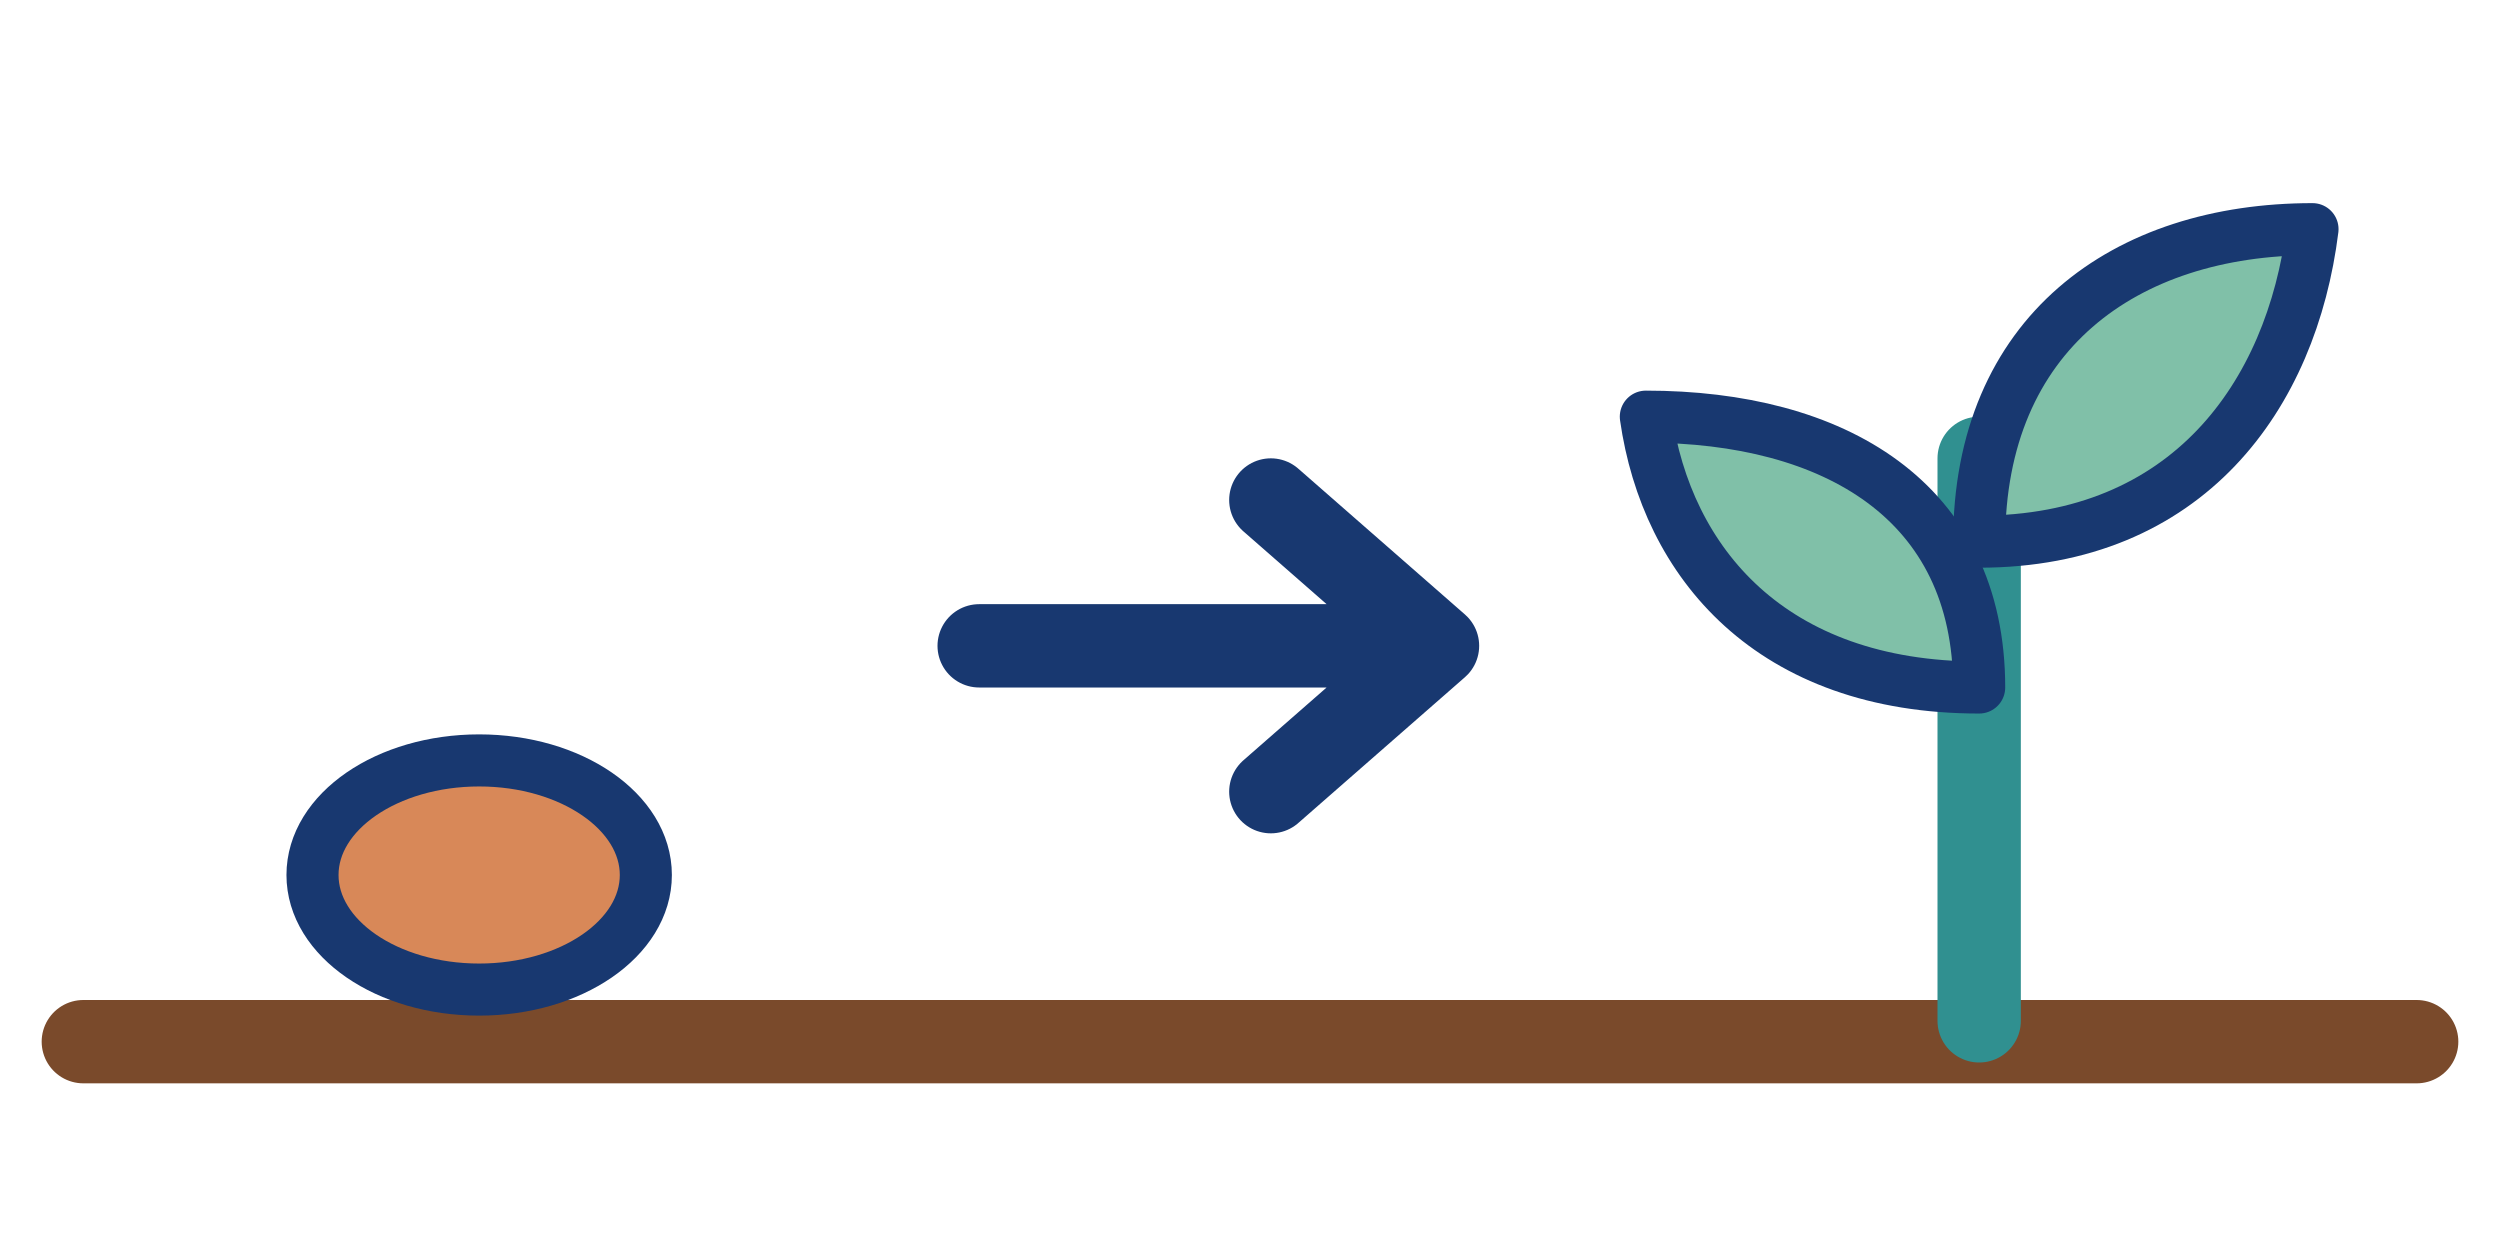
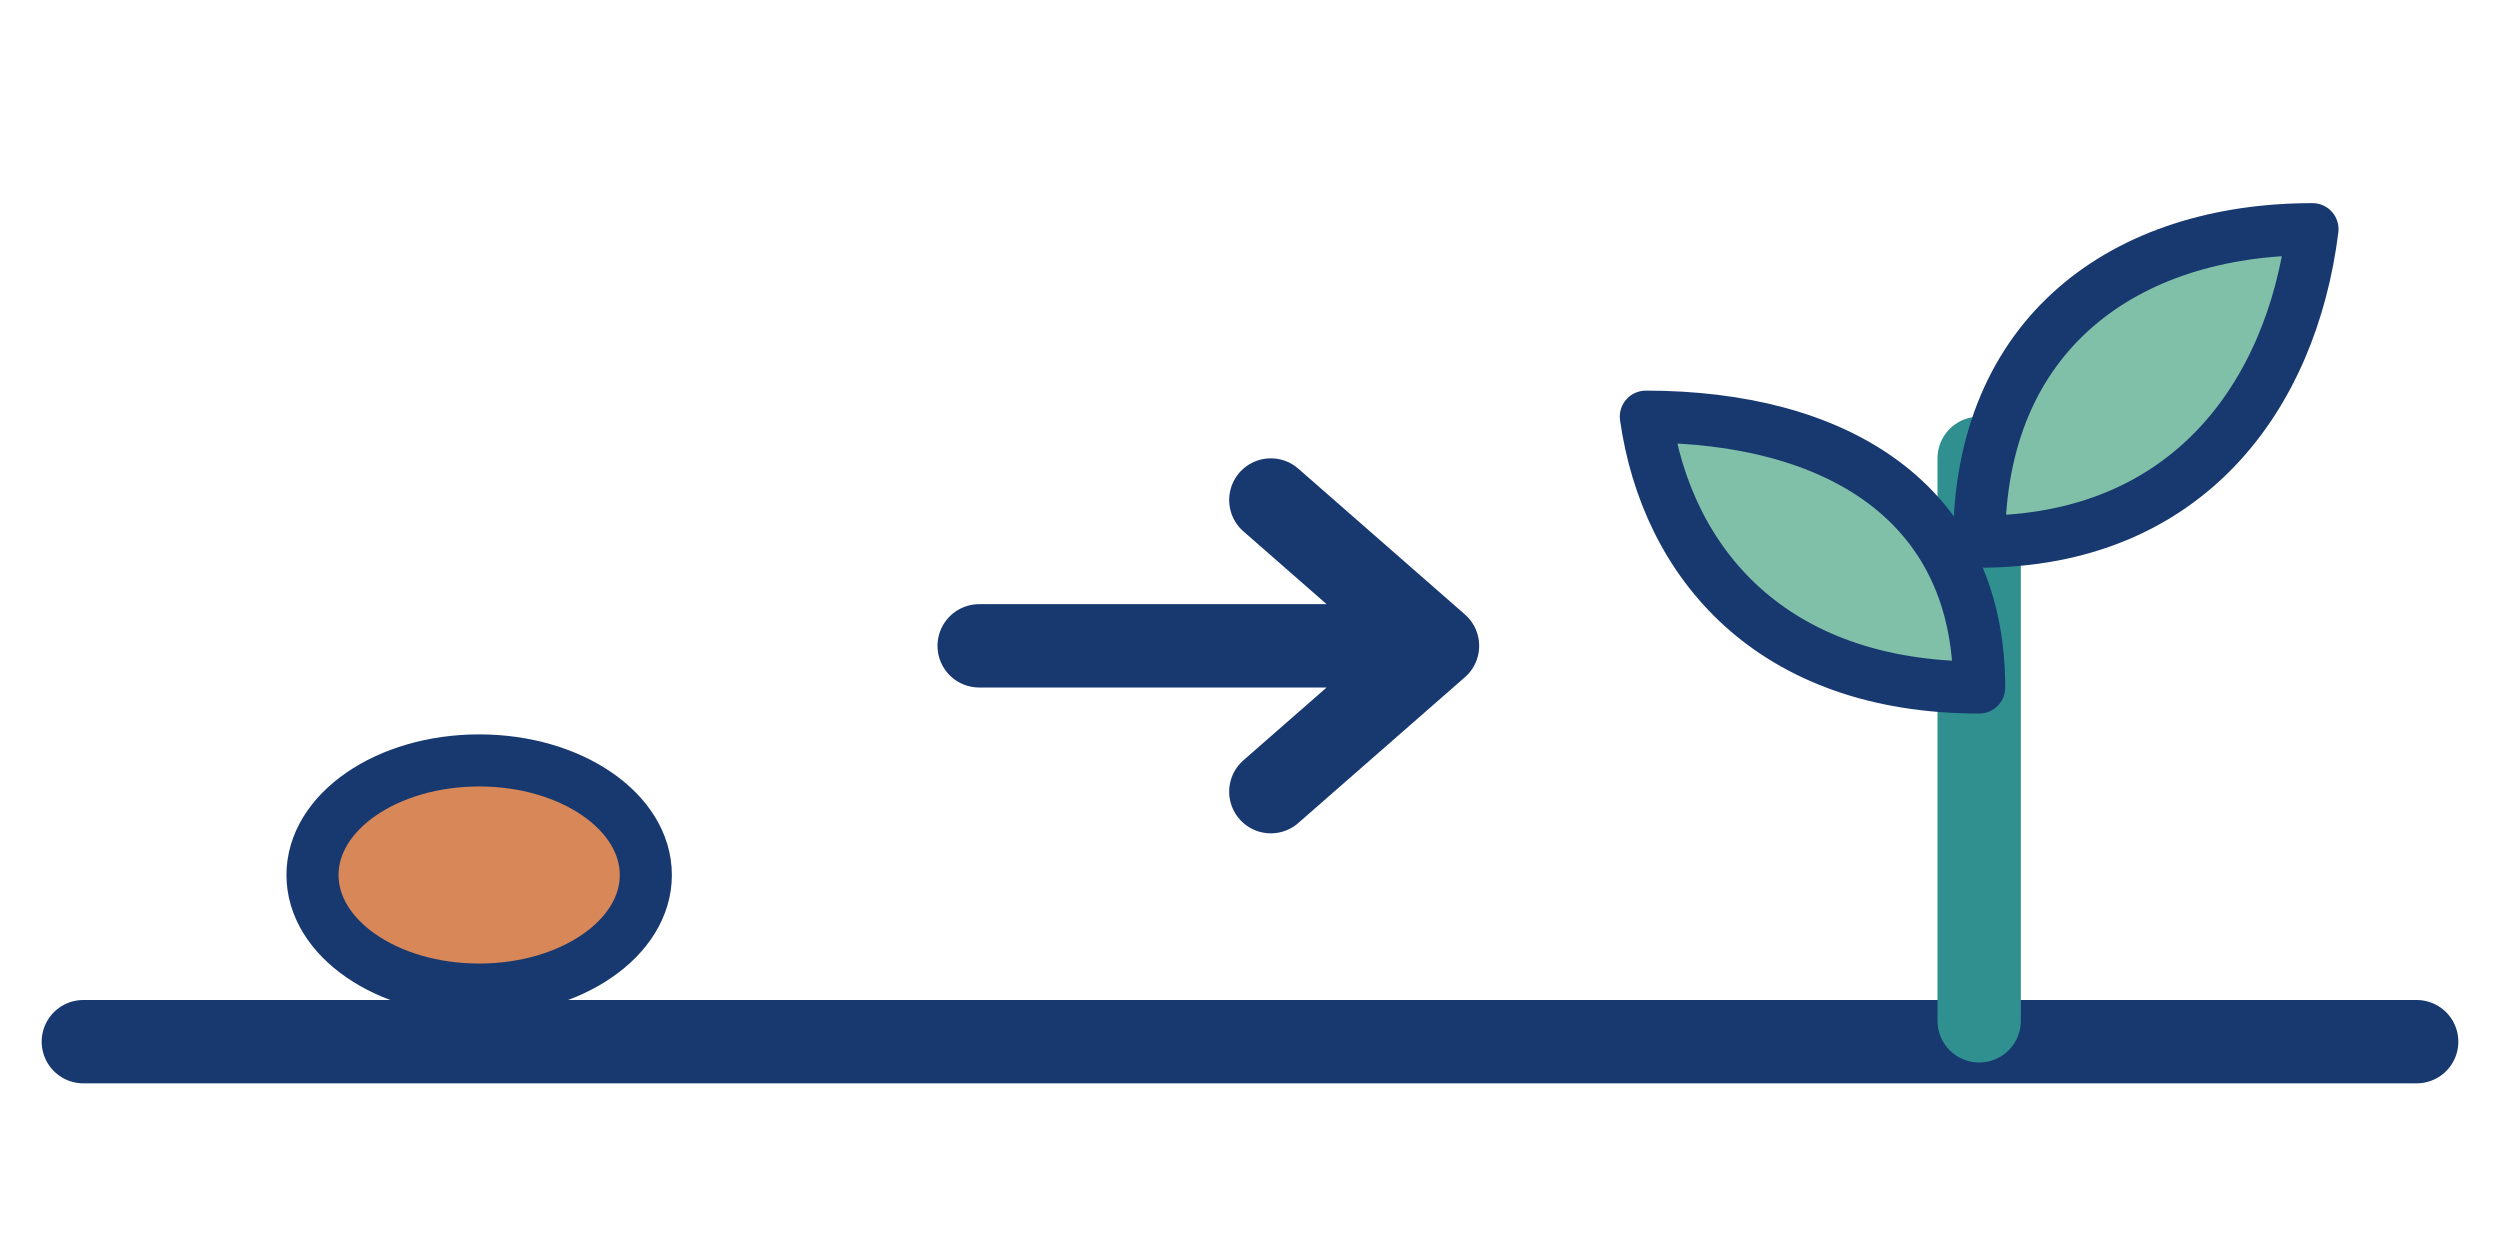
<svg xmlns="http://www.w3.org/2000/svg" viewBox="0 0 240 120" role="img" aria-label="A seed that grows into a plant">
  <g stroke="#183870" stroke-width="5" stroke-linecap="round" stroke-linejoin="round">
-     <path d="M8 100 H232" fill="none" stroke="#7A4A2B" stroke-width="8" />
+     <path d="M8 100 H232" fill="none" stroke="#183870" stroke-width="8" />
    <ellipse cx="46" cy="84" rx="16" ry="11" fill="#D88858" />
    <path d="M94 62 H136 M122 48 L138 62 L122 76" fill="none" stroke-width="8" />
    <path d="M190 98 V44" fill="none" stroke="#309090" stroke-width="8" />
    <path d="M190 66 C170 66 160 54 158 40 C176 40 190 48 190 66Z" fill="#80C0A8" />
    <path d="M190 52 C210 52 220 38 222 22 C204 22 190 32 190 52Z" fill="#80C0A8" />
  </g>
</svg>
